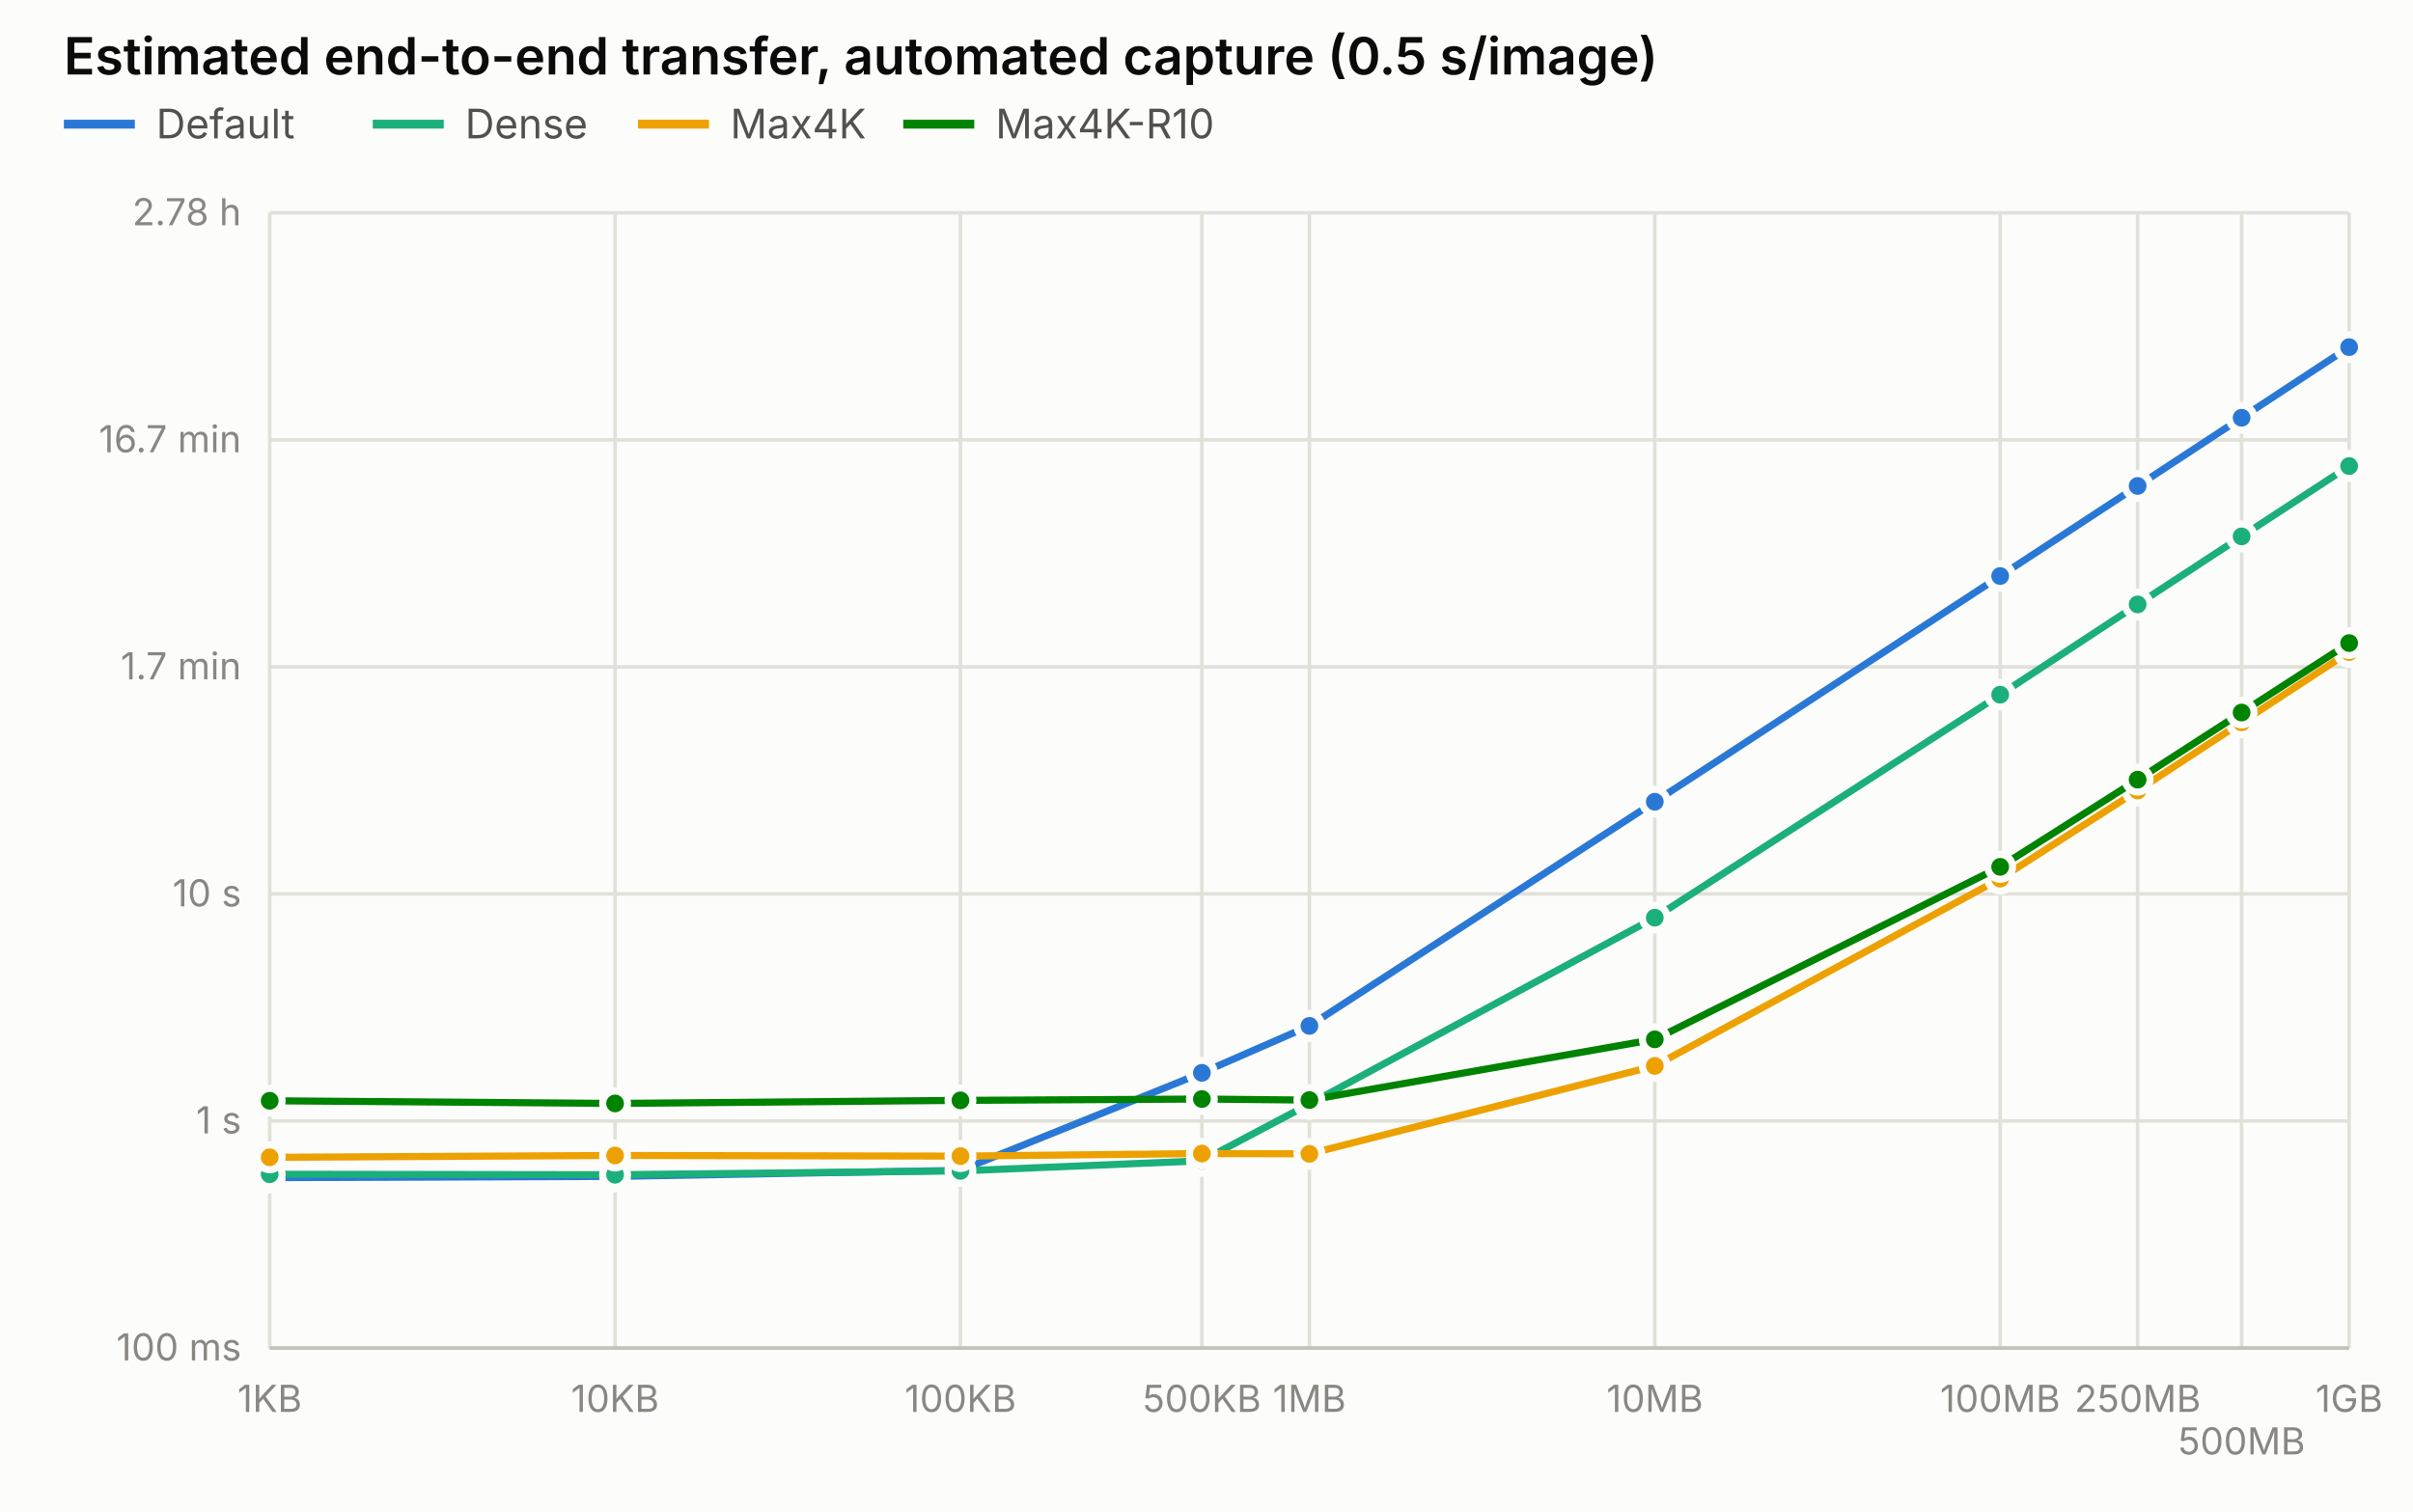
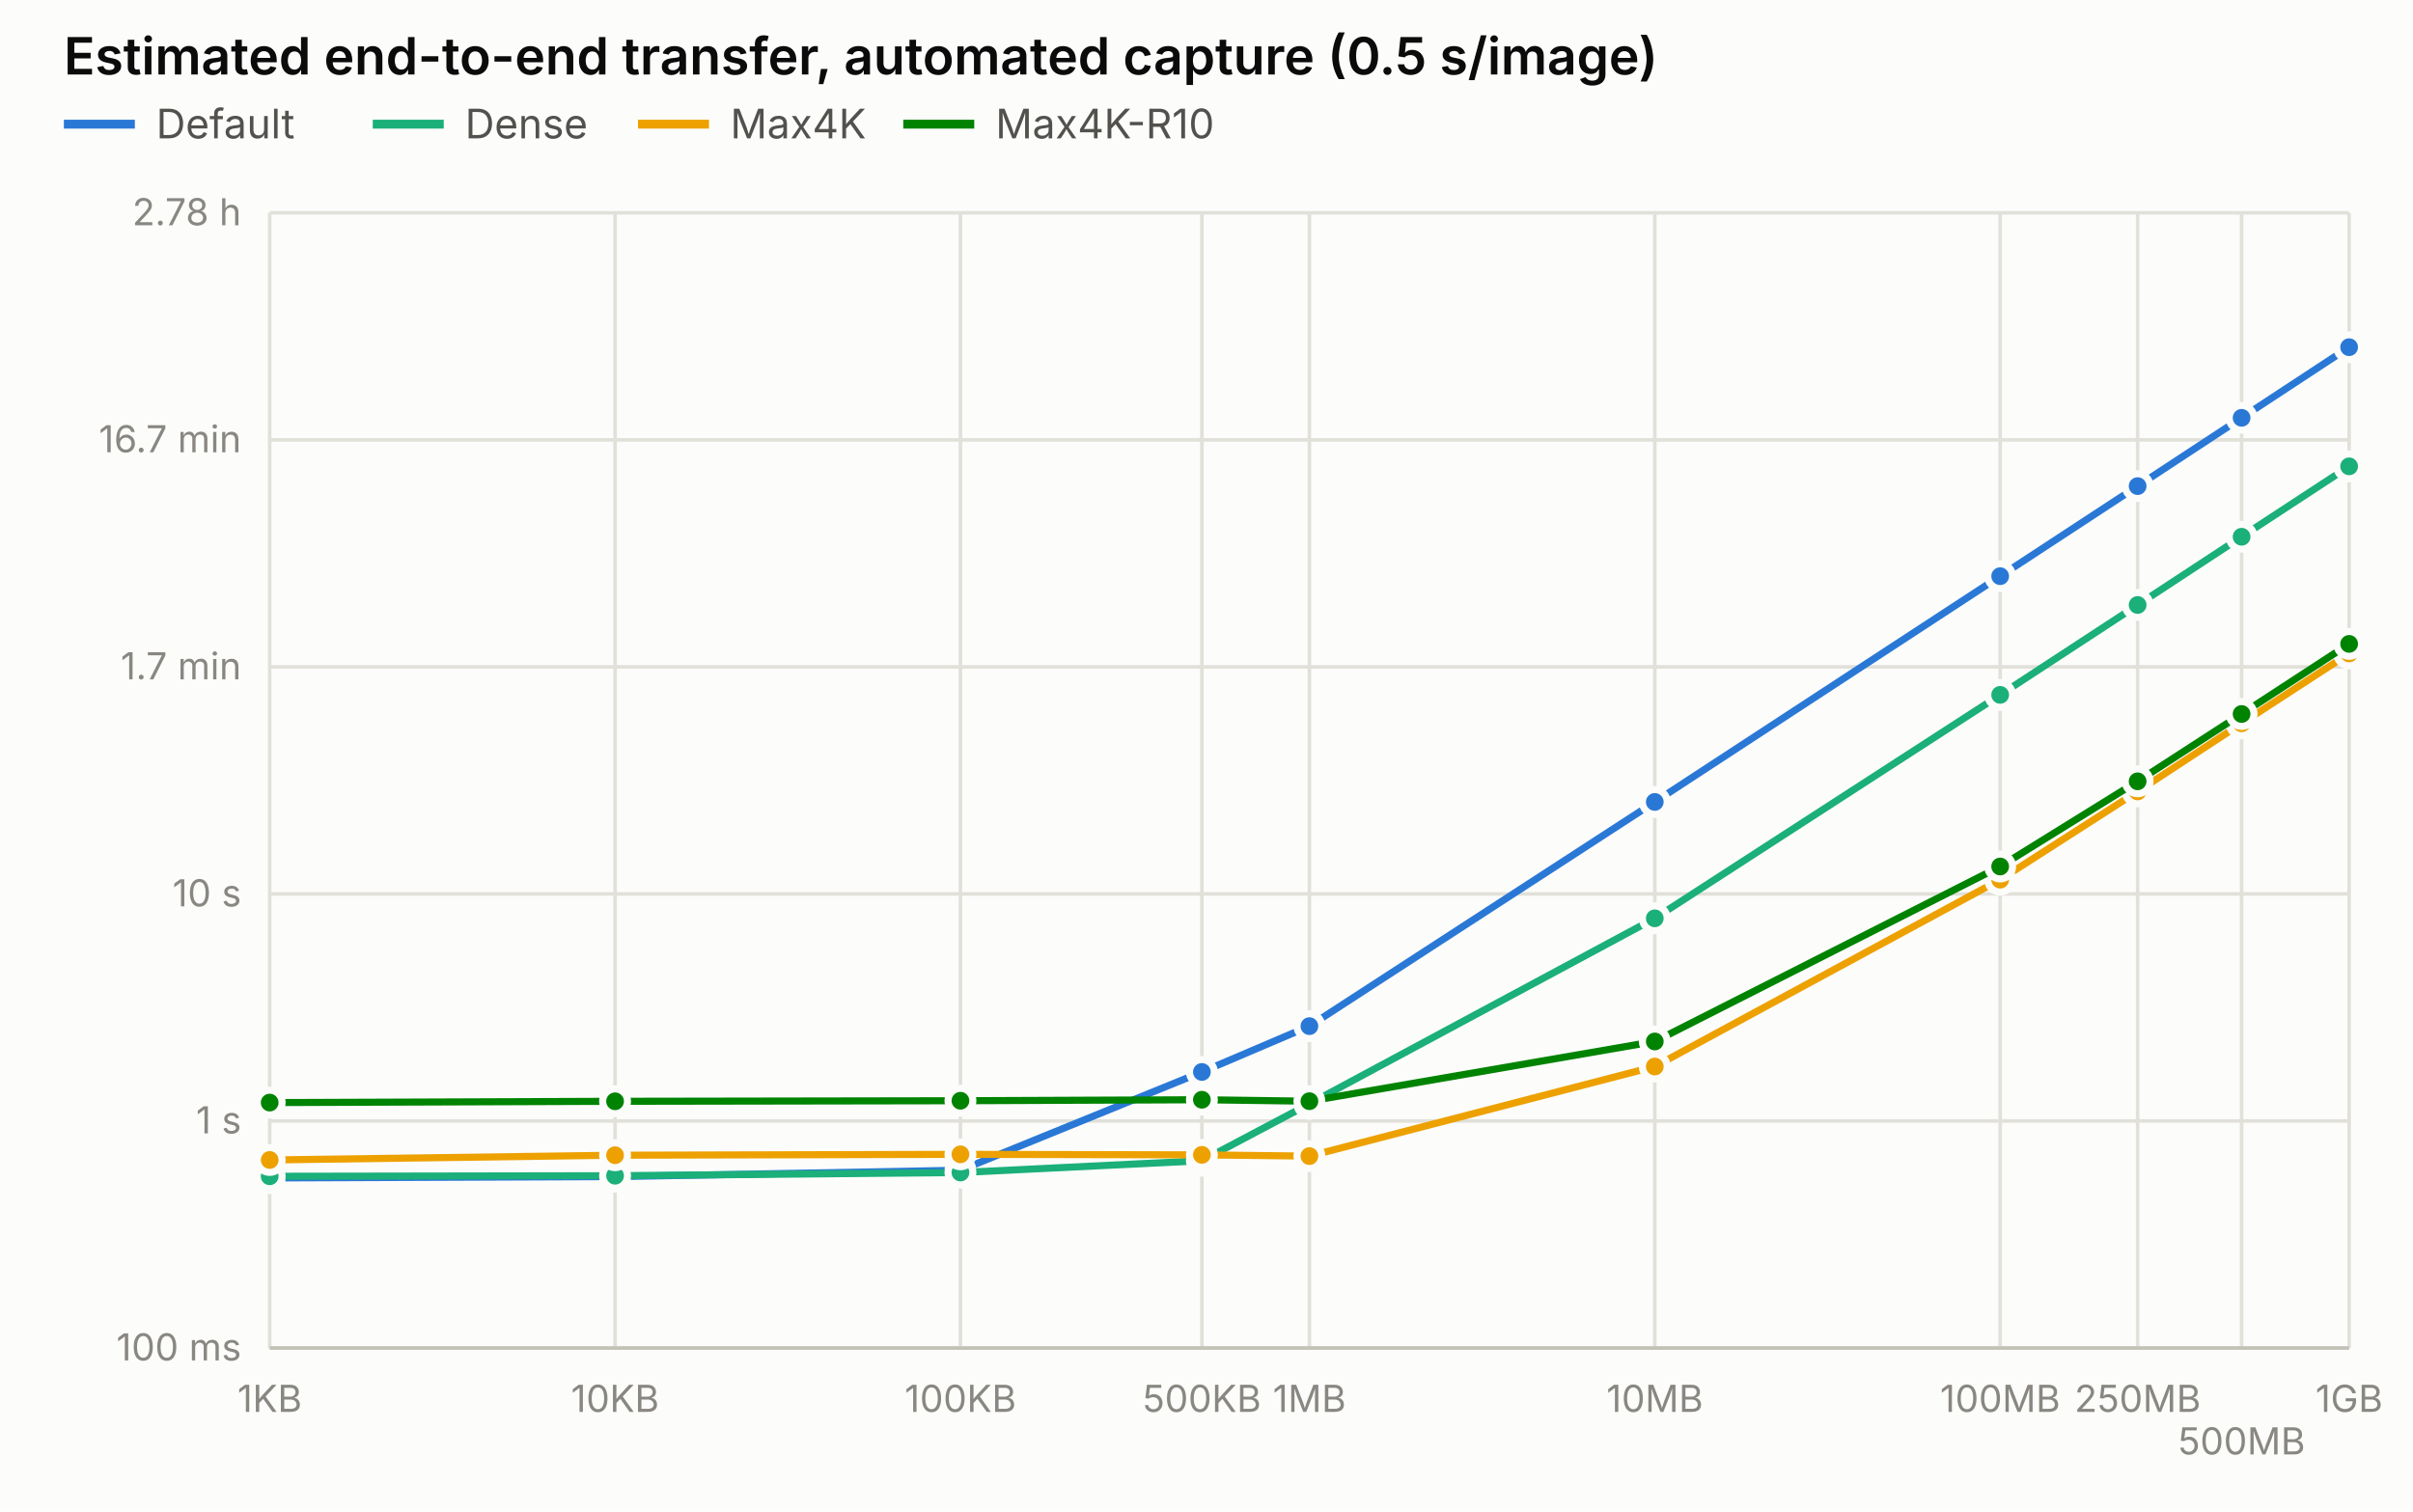
<svg xmlns="http://www.w3.org/2000/svg" viewBox="0 0 680 426" width="680" height="426" role="img" aria-label="Estimated end-to-end transfer, automated capture (0.5 s/image)">
  <rect width="680" height="426" fill="#fcfcfb" />
  <text x="18" y="21" font-family="system-ui, -apple-system, Segoe UI, sans-serif" font-size="14.5" font-weight="600" fill="#0b0b0b">Estimated end-to-end transfer, automated capture (0.5 s/image)</text>
  <line x1="18" y1="35" x2="38" y2="35" stroke="#2a78d6" stroke-width="2.5" />
  <text x="44" y="39" font-family="system-ui, -apple-system, Segoe UI, sans-serif" font-size="11.5" fill="#52514e">Default</text>
  <line x1="105.05" y1="35" x2="125.05" y2="35" stroke="#1baf7a" stroke-width="2.5" />
  <text x="131.05" y="39" font-family="system-ui, -apple-system, Segoe UI, sans-serif" font-size="11.5" fill="#52514e">Dense</text>
  <line x1="179.8" y1="35" x2="199.8" y2="35" stroke="#eda100" stroke-width="2.5" />
  <text x="205.8" y="39" font-family="system-ui, -apple-system, Segoe UI, sans-serif" font-size="11.5" fill="#52514e">Max4K</text>
  <line x1="254.55" y1="35" x2="274.55" y2="35" stroke="#008300" stroke-width="2.5" />
  <text x="280.55" y="39" font-family="system-ui, -apple-system, Segoe UI, sans-serif" font-size="11.5" fill="#52514e">Max4K-R10</text>
  <g transform="translate(0,46)">
    <line x1="76" y1="334" x2="662" y2="334" stroke="#e1e0d9" stroke-width="1" />
    <text x="68" y="337.5" fill="#898781" font-size="10.5" font-family="system-ui, -apple-system, Segoe UI, sans-serif" text-anchor="end">100 ms</text>
    <line x1="76" y1="270" x2="662" y2="270" stroke="#e1e0d9" stroke-width="1" />
    <text x="68" y="273.5" fill="#898781" font-size="10.5" font-family="system-ui, -apple-system, Segoe UI, sans-serif" text-anchor="end">1 s</text>
    <line x1="76" y1="206" x2="662" y2="206" stroke="#e1e0d9" stroke-width="1" />
    <text x="68" y="209.5" fill="#898781" font-size="10.5" font-family="system-ui, -apple-system, Segoe UI, sans-serif" text-anchor="end">10 s</text>
    <line x1="76" y1="142" x2="662" y2="142" stroke="#e1e0d9" stroke-width="1" />
    <text x="68" y="145.5" fill="#898781" font-size="10.5" font-family="system-ui, -apple-system, Segoe UI, sans-serif" text-anchor="end">1.7 min</text>
    <line x1="76" y1="78" x2="662" y2="78" stroke="#e1e0d9" stroke-width="1" />
    <text x="68" y="81.5" fill="#898781" font-size="10.5" font-family="system-ui, -apple-system, Segoe UI, sans-serif" text-anchor="end">16.7 min</text>
    <line x1="76" y1="14" x2="662" y2="14" stroke="#e1e0d9" stroke-width="1" />
    <text x="68" y="17.5" fill="#898781" font-size="10.5" font-family="system-ui, -apple-system, Segoe UI, sans-serif" text-anchor="end">2.78 h</text>
    <line x1="76" y1="14" x2="76" y2="334" stroke="#e1e0d9" stroke-width="1" />
    <text x="76" y="352" fill="#898781" font-size="10.5" font-family="system-ui, -apple-system, Segoe UI, sans-serif" text-anchor="middle">1KB</text>
    <line x1="173.33" y1="14" x2="173.33" y2="334" stroke="#e1e0d9" stroke-width="1" />
    <text x="173.33" y="352" fill="#898781" font-size="10.5" font-family="system-ui, -apple-system, Segoe UI, sans-serif" text-anchor="middle">10KB</text>
    <line x1="270.66" y1="14" x2="270.66" y2="334" stroke="#e1e0d9" stroke-width="1" />
    <text x="270.66" y="352" fill="#898781" font-size="10.5" font-family="system-ui, -apple-system, Segoe UI, sans-serif" text-anchor="middle">100KB</text>
    <line x1="338.7" y1="14" x2="338.7" y2="334" stroke="#e1e0d9" stroke-width="1" />
    <text x="338.7" y="352" fill="#898781" font-size="10.5" font-family="system-ui, -apple-system, Segoe UI, sans-serif" text-anchor="middle">500KB</text>
    <line x1="369" y1="14" x2="369" y2="334" stroke="#e1e0d9" stroke-width="1" />
    <text x="369" y="352" fill="#898781" font-size="10.5" font-family="system-ui, -apple-system, Segoe UI, sans-serif" text-anchor="middle">1MB</text>
    <line x1="466.33" y1="14" x2="466.33" y2="334" stroke="#e1e0d9" stroke-width="1" />
    <text x="466.33" y="352" fill="#898781" font-size="10.5" font-family="system-ui, -apple-system, Segoe UI, sans-serif" text-anchor="middle">10MB</text>
    <line x1="563.66" y1="14" x2="563.66" y2="334" stroke="#e1e0d9" stroke-width="1" />
    <text x="563.66" y="352" fill="#898781" font-size="10.5" font-family="system-ui, -apple-system, Segoe UI, sans-serif" text-anchor="middle">100MB</text>
    <line x1="602.4" y1="14" x2="602.4" y2="334" stroke="#e1e0d9" stroke-width="1" />
    <text x="602.4" y="352" fill="#898781" font-size="10.5" font-family="system-ui, -apple-system, Segoe UI, sans-serif" text-anchor="middle">250MB</text>
    <line x1="631.7" y1="14" x2="631.7" y2="334" stroke="#e1e0d9" stroke-width="1" />
    <text x="631.7" y="364" fill="#898781" font-size="10.5" font-family="system-ui, -apple-system, Segoe UI, sans-serif" text-anchor="middle">500MB</text>
    <line x1="662" y1="14" x2="662" y2="334" stroke="#e1e0d9" stroke-width="1" />
    <text x="662" y="352" fill="#898781" font-size="10.5" font-family="system-ui, -apple-system, Segoe UI, sans-serif" text-anchor="middle">1GB</text>
    <line x1="76" y1="334" x2="662" y2="334" stroke="#c3c2b7" stroke-width="1" />
-     <polyline points="76,285.98 173.33,285.62 270.66,283.92 338.7,256.43 369,243.19 466.33,180.01 563.66,116.38 602.4,90.99 631.7,71.76 662,51.85" fill="none" stroke="#2a78d6" stroke-width="2" />
-     <circle cx="76" cy="285.98" r="3.5" fill="#2a78d6" stroke="#fcfcfb" stroke-width="2" />
-     <circle cx="173.33" cy="285.62" r="3.5" fill="#2a78d6" stroke="#fcfcfb" stroke-width="2" />
-     <circle cx="270.66" cy="283.92" r="3.5" fill="#2a78d6" stroke="#fcfcfb" stroke-width="2" />
-     <circle cx="338.7" cy="256.43" r="3.5" fill="#2a78d6" stroke="#fcfcfb" stroke-width="2" />
-     <circle cx="369" cy="243.19" r="3.5" fill="#2a78d6" stroke="#fcfcfb" stroke-width="2" />
-     <circle cx="466.33" cy="180.01" r="3.5" fill="#2a78d6" stroke="#fcfcfb" stroke-width="2" />
-     <circle cx="563.66" cy="116.38" r="3.5" fill="#2a78d6" stroke="#fcfcfb" stroke-width="2" />
-     <circle cx="602.4" cy="90.99" r="3.5" fill="#2a78d6" stroke="#fcfcfb" stroke-width="2" />
-     <circle cx="631.7" cy="71.76" r="3.5" fill="#2a78d6" stroke="#fcfcfb" stroke-width="2" />
-     <circle cx="662" cy="51.85" r="3.5" fill="#2a78d6" stroke="#fcfcfb" stroke-width="2" />
-     <polyline points="76,285.01 173.33,285.15 270.66,284.07 338.7,281.22 369,265.2 466.33,212.68 563.66,149.83 602.4,124.38 631.7,105.21 662,85.38" fill="none" stroke="#1baf7a" stroke-width="2" />
-     <circle cx="76" cy="285.01" r="3.5" fill="#1baf7a" stroke="#fcfcfb" stroke-width="2" />
-     <circle cx="173.33" cy="285.15" r="3.5" fill="#1baf7a" stroke="#fcfcfb" stroke-width="2" />
-     <circle cx="270.66" cy="284.07" r="3.5" fill="#1baf7a" stroke="#fcfcfb" stroke-width="2" />
-     <circle cx="338.7" cy="281.22" r="3.5" fill="#1baf7a" stroke="#fcfcfb" stroke-width="2" />
-     <circle cx="369" cy="265.2" r="3.5" fill="#1baf7a" stroke="#fcfcfb" stroke-width="2" />
-     <circle cx="466.33" cy="212.68" r="3.5" fill="#1baf7a" stroke="#fcfcfb" stroke-width="2" />
-     <circle cx="563.66" cy="149.83" r="3.5" fill="#1baf7a" stroke="#fcfcfb" stroke-width="2" />
-     <circle cx="602.4" cy="124.38" r="3.5" fill="#1baf7a" stroke="#fcfcfb" stroke-width="2" />
-     <circle cx="631.7" cy="105.21" r="3.5" fill="#1baf7a" stroke="#fcfcfb" stroke-width="2" />
-     <circle cx="662" cy="85.38" r="3.5" fill="#1baf7a" stroke="#fcfcfb" stroke-width="2" />
-     <polyline points="76,280.24 173.33,279.72 270.66,279.9 338.7,279.18 369,279.26 466.33,254.47 563.66,201.69 602.4,176.84 631.7,157.62 662,137.8" fill="none" stroke="#eda100" stroke-width="2" />
-     <circle cx="76" cy="280.24" r="3.5" fill="#eda100" stroke="#fcfcfb" stroke-width="2" />
-     <circle cx="173.33" cy="279.72" r="3.5" fill="#eda100" stroke="#fcfcfb" stroke-width="2" />
-     <circle cx="270.66" cy="279.9" r="3.5" fill="#eda100" stroke="#fcfcfb" stroke-width="2" />
-     <circle cx="338.7" cy="279.18" r="3.5" fill="#eda100" stroke="#fcfcfb" stroke-width="2" />
-     <circle cx="369" cy="279.26" r="3.5" fill="#eda100" stroke="#fcfcfb" stroke-width="2" />
-     <circle cx="466.33" cy="254.47" r="3.5" fill="#eda100" stroke="#fcfcfb" stroke-width="2" />
-     <circle cx="563.66" cy="201.69" r="3.5" fill="#eda100" stroke="#fcfcfb" stroke-width="2" />
-     <circle cx="602.4" cy="176.84" r="3.5" fill="#eda100" stroke="#fcfcfb" stroke-width="2" />
-     <circle cx="631.7" cy="157.62" r="3.5" fill="#eda100" stroke="#fcfcfb" stroke-width="2" />
-     <circle cx="662" cy="137.8" r="3.5" fill="#eda100" stroke="#fcfcfb" stroke-width="2" />
-     <polyline points="76,264.3 173.33,265.05 270.66,264.19 338.7,263.81 369,264.11 466.33,246.98 563.66,198.36 602.4,173.78 631.7,154.86 662,135.28" fill="none" stroke="#008300" stroke-width="2" />
-     <circle cx="76" cy="264.3" r="3.5" fill="#008300" stroke="#fcfcfb" stroke-width="2" />
-     <circle cx="173.33" cy="265.05" r="3.5" fill="#008300" stroke="#fcfcfb" stroke-width="2" />
-     <circle cx="270.66" cy="264.19" r="3.5" fill="#008300" stroke="#fcfcfb" stroke-width="2" />
-     <circle cx="338.7" cy="263.81" r="3.5" fill="#008300" stroke="#fcfcfb" stroke-width="2" />
-     <circle cx="369" cy="264.11" r="3.5" fill="#008300" stroke="#fcfcfb" stroke-width="2" />
-     <circle cx="466.33" cy="246.98" r="3.5" fill="#008300" stroke="#fcfcfb" stroke-width="2" />
-     <circle cx="563.66" cy="198.36" r="3.5" fill="#008300" stroke="#fcfcfb" stroke-width="2" />
-     <circle cx="602.4" cy="173.78" r="3.5" fill="#008300" stroke="#fcfcfb" stroke-width="2" />
-     <circle cx="631.7" cy="154.86" r="3.5" fill="#008300" stroke="#fcfcfb" stroke-width="2" />
-     <circle cx="662" cy="135.28" r="3.5" fill="#008300" stroke="#fcfcfb" stroke-width="2" />
+     <polyline points="76,286.06 173.33,285.68 270.66,283.88 338.7,256.18 369,243.26 466.33,180.06 563.66,116.42 602.4,91.03 631.7,71.78 662,51.87" fill="none" stroke="#2a78d6" stroke-width="2" />
+     <circle cx="76" cy="286.06" r="3.5" fill="#2a78d6" stroke="#fcfcfb" stroke-width="2" />
+     <circle cx="173.33" cy="285.68" r="3.5" fill="#2a78d6" stroke="#fcfcfb" stroke-width="2" />
+     <circle cx="270.66" cy="283.88" r="3.5" fill="#2a78d6" stroke="#fcfcfb" stroke-width="2" />
+     <circle cx="338.7" cy="256.18" r="3.5" fill="#2a78d6" stroke="#fcfcfb" stroke-width="2" />
+     <circle cx="369" cy="243.26" r="3.5" fill="#2a78d6" stroke="#fcfcfb" stroke-width="2" />
+     <circle cx="466.33" cy="180.06" r="3.5" fill="#2a78d6" stroke="#fcfcfb" stroke-width="2" />
+     <circle cx="563.66" cy="116.42" r="3.5" fill="#2a78d6" stroke="#fcfcfb" stroke-width="2" />
+     <circle cx="602.4" cy="91.03" r="3.5" fill="#2a78d6" stroke="#fcfcfb" stroke-width="2" />
+     <circle cx="631.7" cy="71.78" r="3.5" fill="#2a78d6" stroke="#fcfcfb" stroke-width="2" />
+     <circle cx="662" cy="51.87" r="3.5" fill="#2a78d6" stroke="#fcfcfb" stroke-width="2" />
+     <polyline points="76,285.59 173.33,285.43 270.66,284.53 338.7,281.2 369,265.16 466.33,212.87 563.66,149.88 602.4,124.54 631.7,105.31 662,85.46" fill="none" stroke="#1baf7a" stroke-width="2" />
+     <circle cx="76" cy="285.59" r="3.5" fill="#1baf7a" stroke="#fcfcfb" stroke-width="2" />
+     <circle cx="173.33" cy="285.43" r="3.5" fill="#1baf7a" stroke="#fcfcfb" stroke-width="2" />
+     <circle cx="270.66" cy="284.53" r="3.5" fill="#1baf7a" stroke="#fcfcfb" stroke-width="2" />
+     <circle cx="338.7" cy="281.2" r="3.5" fill="#1baf7a" stroke="#fcfcfb" stroke-width="2" />
+     <circle cx="369" cy="265.16" r="3.5" fill="#1baf7a" stroke="#fcfcfb" stroke-width="2" />
+     <circle cx="466.33" cy="212.87" r="3.5" fill="#1baf7a" stroke="#fcfcfb" stroke-width="2" />
+     <circle cx="563.66" cy="149.88" r="3.5" fill="#1baf7a" stroke="#fcfcfb" stroke-width="2" />
+     <circle cx="602.4" cy="124.54" r="3.5" fill="#1baf7a" stroke="#fcfcfb" stroke-width="2" />
+     <circle cx="631.7" cy="105.31" r="3.5" fill="#1baf7a" stroke="#fcfcfb" stroke-width="2" />
+     <circle cx="662" cy="85.46" r="3.5" fill="#1baf7a" stroke="#fcfcfb" stroke-width="2" />
+     <polyline points="76,280.99 173.33,279.65 270.66,279.4 338.7,279.55 369,279.9 466.33,254.65 563.66,201.97 602.4,177.1 631.7,157.9 662,138.2" fill="none" stroke="#eda100" stroke-width="2" />
+     <circle cx="76" cy="280.99" r="3.5" fill="#eda100" stroke="#fcfcfb" stroke-width="2" />
+     <circle cx="173.33" cy="279.65" r="3.5" fill="#eda100" stroke="#fcfcfb" stroke-width="2" />
+     <circle cx="270.66" cy="279.4" r="3.5" fill="#eda100" stroke="#fcfcfb" stroke-width="2" />
+     <circle cx="338.7" cy="279.55" r="3.5" fill="#eda100" stroke="#fcfcfb" stroke-width="2" />
+     <circle cx="369" cy="279.9" r="3.5" fill="#eda100" stroke="#fcfcfb" stroke-width="2" />
+     <circle cx="466.33" cy="254.65" r="3.5" fill="#eda100" stroke="#fcfcfb" stroke-width="2" />
+     <circle cx="563.66" cy="201.97" r="3.5" fill="#eda100" stroke="#fcfcfb" stroke-width="2" />
+     <circle cx="602.4" cy="177.1" r="3.5" fill="#eda100" stroke="#fcfcfb" stroke-width="2" />
+     <circle cx="631.7" cy="157.9" r="3.5" fill="#eda100" stroke="#fcfcfb" stroke-width="2" />
+     <circle cx="662" cy="138.2" r="3.5" fill="#eda100" stroke="#fcfcfb" stroke-width="2" />
+     <polyline points="76,264.81 173.33,264.45 270.66,264.29 338.7,264.01 369,264.42 466.33,247.59 563.66,198.26 602.4,174.25 631.7,155.27 662,135.51" fill="none" stroke="#008300" stroke-width="2" />
+     <circle cx="76" cy="264.81" r="3.5" fill="#008300" stroke="#fcfcfb" stroke-width="2" />
+     <circle cx="173.33" cy="264.45" r="3.5" fill="#008300" stroke="#fcfcfb" stroke-width="2" />
+     <circle cx="270.66" cy="264.29" r="3.5" fill="#008300" stroke="#fcfcfb" stroke-width="2" />
+     <circle cx="338.7" cy="264.01" r="3.5" fill="#008300" stroke="#fcfcfb" stroke-width="2" />
+     <circle cx="369" cy="264.42" r="3.5" fill="#008300" stroke="#fcfcfb" stroke-width="2" />
+     <circle cx="466.33" cy="247.59" r="3.5" fill="#008300" stroke="#fcfcfb" stroke-width="2" />
+     <circle cx="563.66" cy="198.26" r="3.5" fill="#008300" stroke="#fcfcfb" stroke-width="2" />
+     <circle cx="602.4" cy="174.25" r="3.5" fill="#008300" stroke="#fcfcfb" stroke-width="2" />
+     <circle cx="631.7" cy="155.27" r="3.5" fill="#008300" stroke="#fcfcfb" stroke-width="2" />
+     <circle cx="662" cy="135.51" r="3.5" fill="#008300" stroke="#fcfcfb" stroke-width="2" />
  </g>
</svg>
